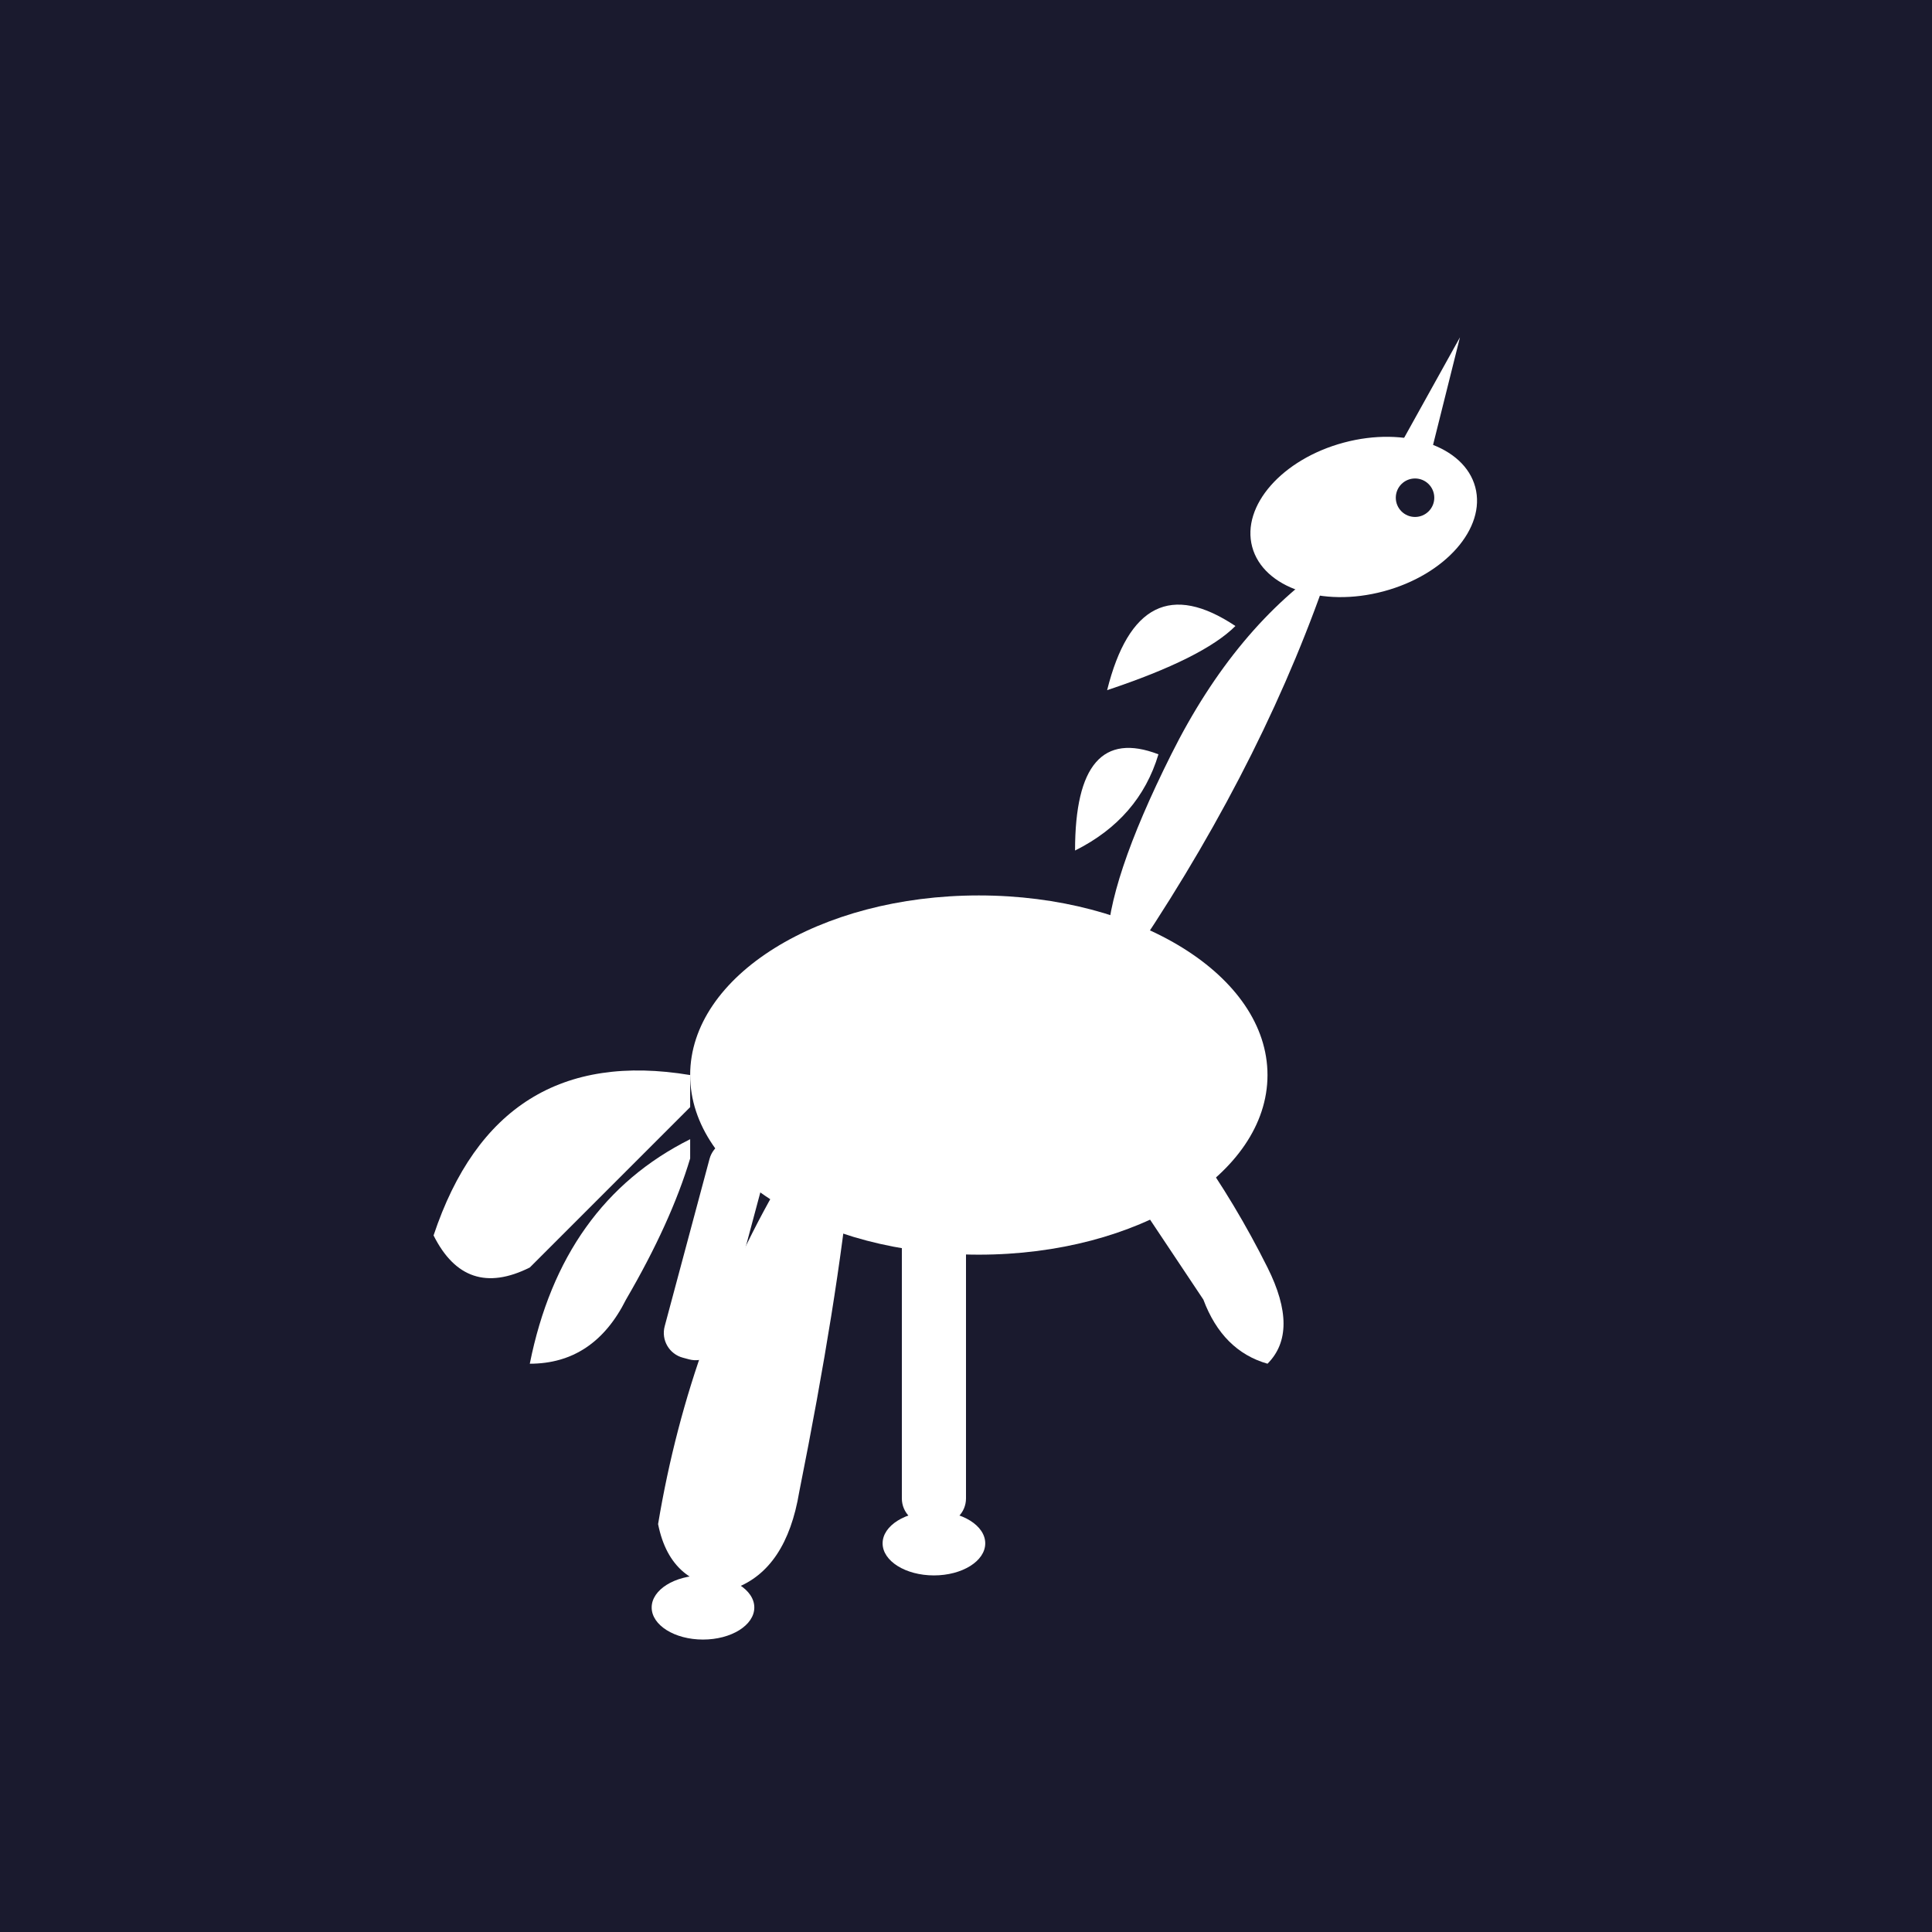
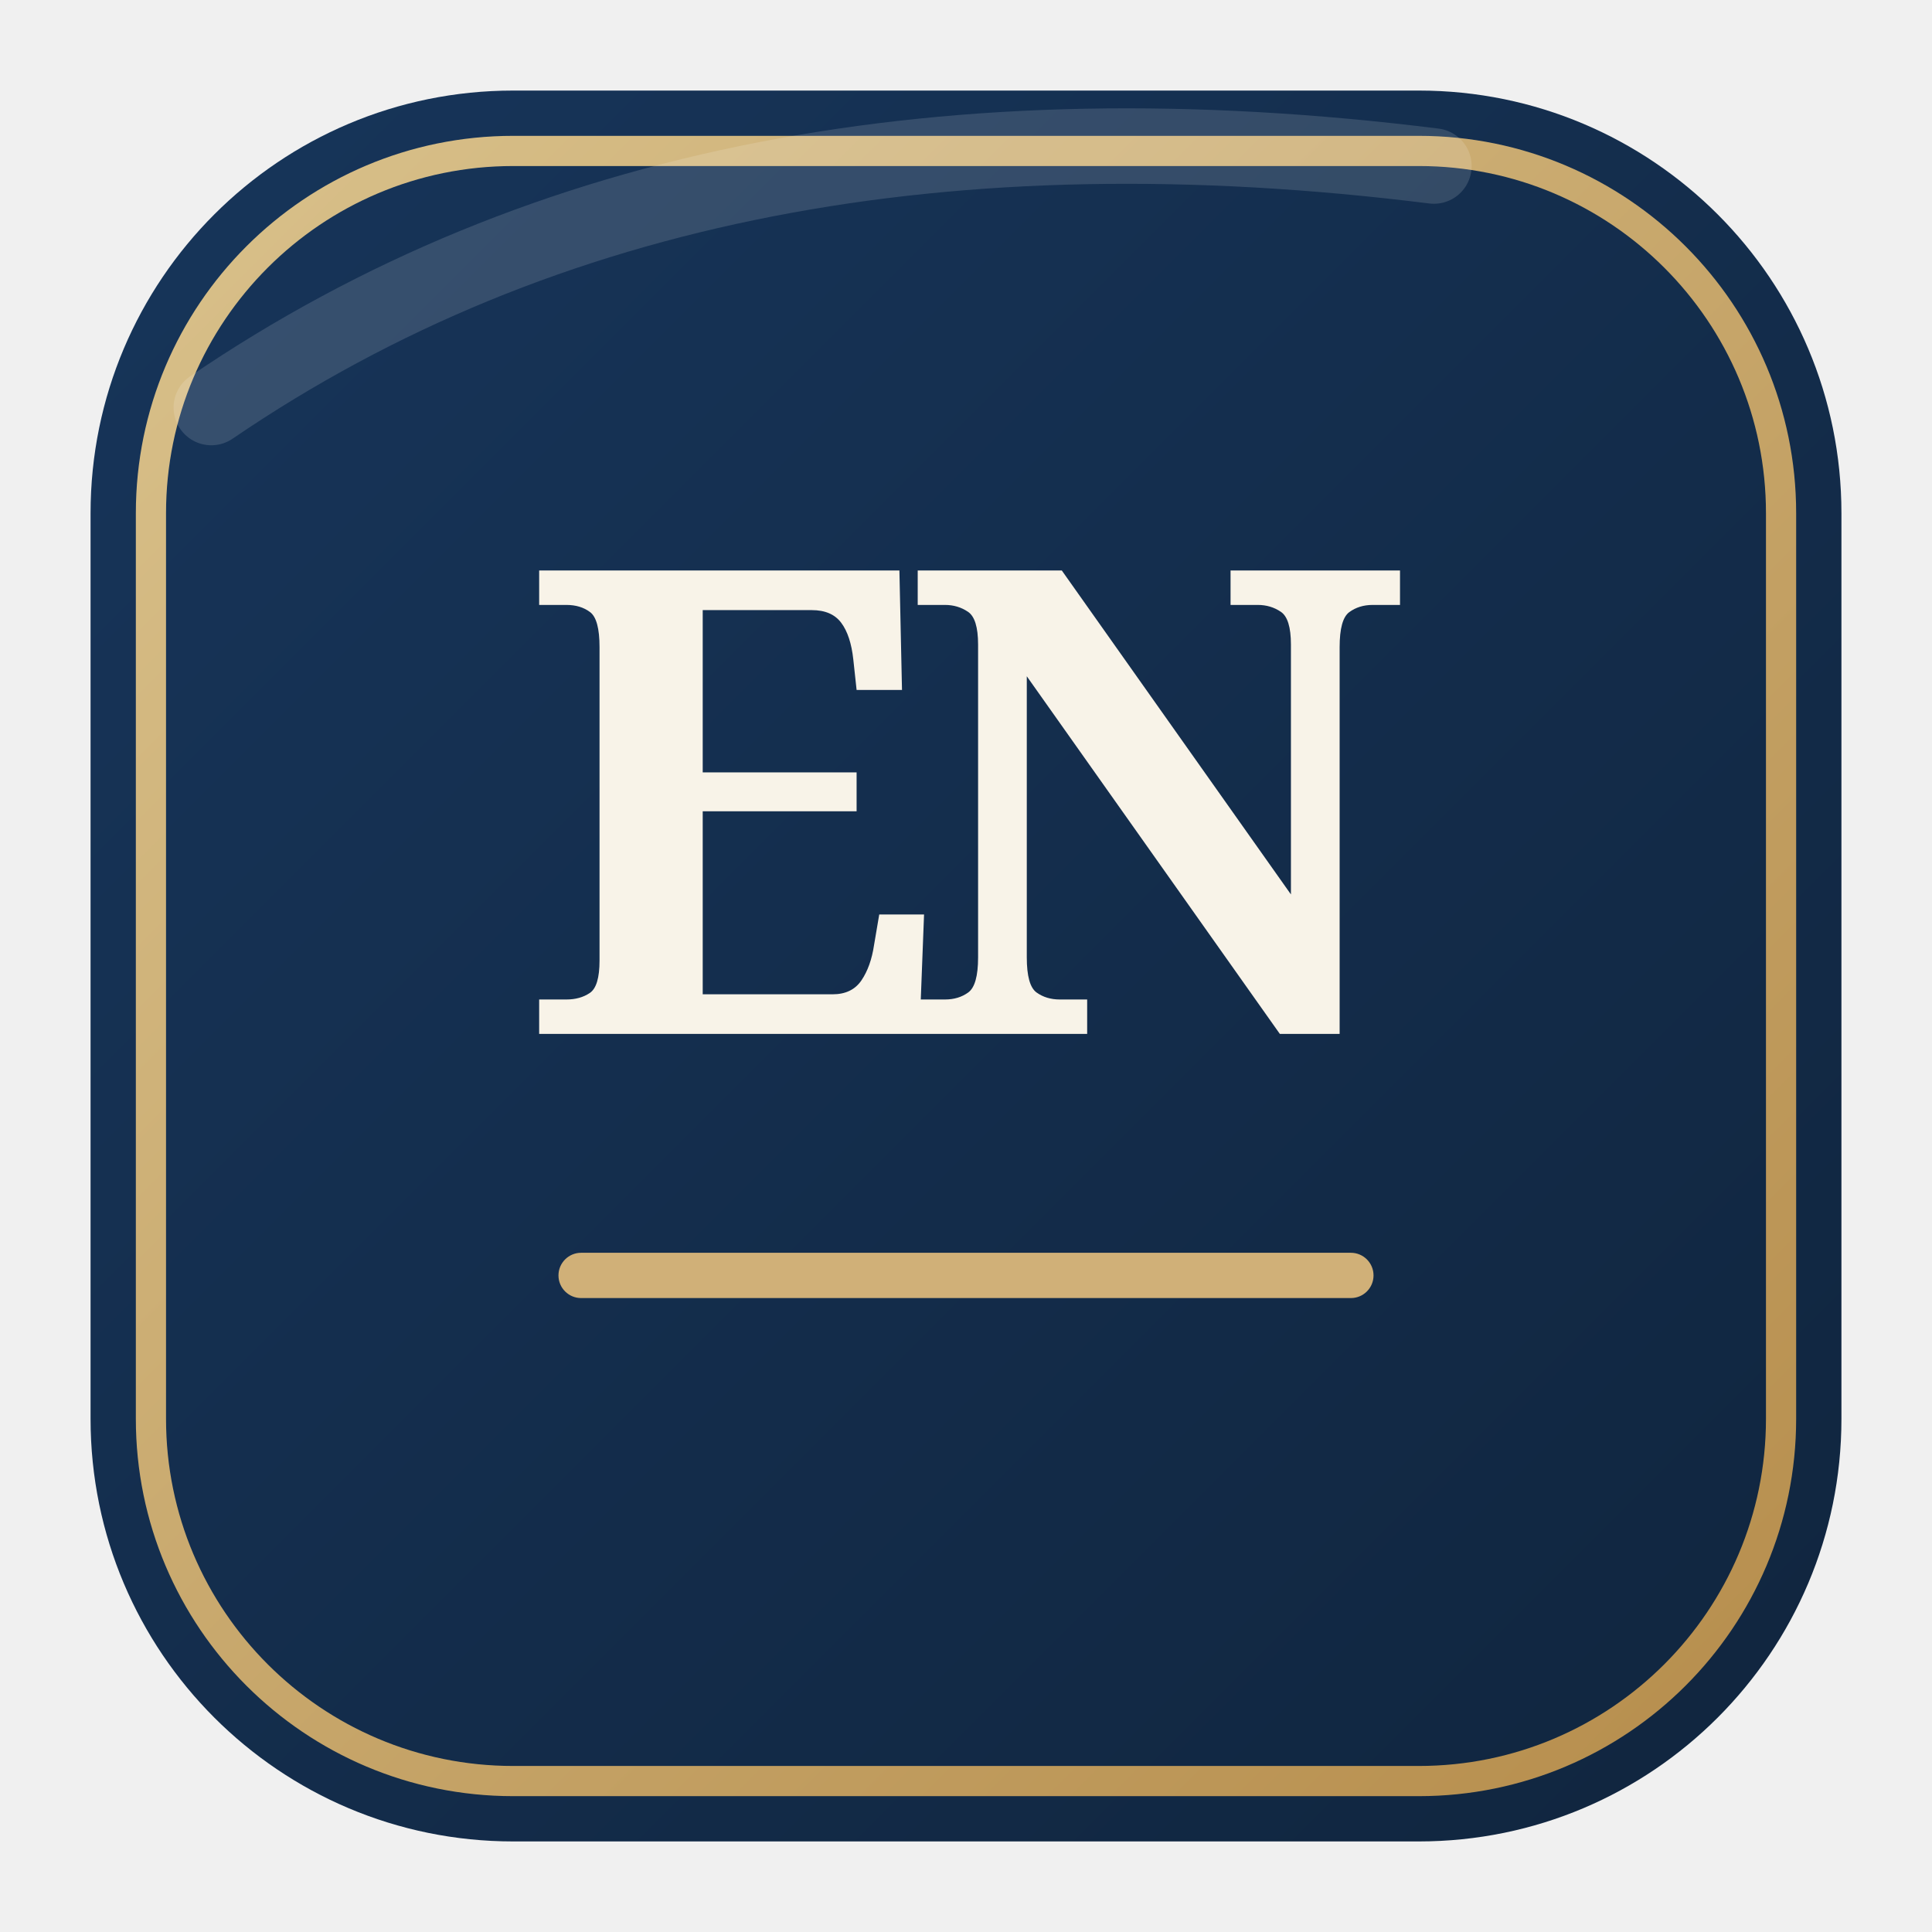
- <svg xmlns="http://www.w3.org/2000/svg" viewBox="0 0 256 256">
-   <rect width="256" height="256" fill="#1a1a2e" />
-   <g fill="#ffffff" transform="translate(128,128) scale(0.85) translate(-128,-128)">
-     <ellipse cx="130" cy="145" rx="45" ry="28" />
-     <path d="M 155 125 Q 175 95 185 65 Q 170 75 160 95 Q 150 115 150 125 Z" />
-     <ellipse cx="190" cy="58" rx="18" ry="12" transform="rotate(-15, 190, 58)" />
-     <path d="M 195 48 L 205 30 L 200 50 Z" />
-     <circle cx="198" cy="55" r="3" fill="#1a1a2e" />
-     <path d="M 170 75 Q 155 65 150 85 Q 165 80 170 75 Z" />
-     <path d="M 158 95 Q 145 90 145 110 Q 155 105 158 95 Z" />
-     <path d="M 150 140 Q 165 155 175 175 Q 180 185 175 190 Q 168 188 165 180 Q 155 165 145 150 Q 145 142 150 140 Z" />
-     <rect x="118" y="165" width="10" height="50" rx="4" />
-     <ellipse cx="123" cy="218" rx="8" ry="5" />
-     <path d="M 100 160 Q 85 185 80 215 Q 82 225 92 225 Q 100 222 102 210 Q 108 180 110 160 Z" />
-     <ellipse cx="87" cy="228" rx="8" ry="5" />
-     <rect x="85" y="155" width="9" height="35" rx="4" transform="rotate(15, 90, 170)" />
-     <path d="M 85 145 Q 55 140 45 170 Q 50 180 60 175 Q 75 160 85 150 Z" />
-     <path d="M 85 155 Q 65 165 60 190 Q 70 190 75 180 Q 82 168 85 158 Z" />
-   </g>
+ <svg xmlns="http://www.w3.org/2000/svg" viewBox="0 0 256 256" role="img" aria-label="EmmaNeigh">
+   <defs>
+     <linearGradient id="bg" x1="0%" y1="0%" x2="100%" y2="100%">
+       <stop offset="0%" stop-color="#17355a" />
+       <stop offset="100%" stop-color="#10253e" />
+     </linearGradient>
+     <linearGradient id="edge" x1="0%" y1="0%" x2="100%" y2="100%">
+       <stop offset="0%" stop-color="#d9c18b" />
+       <stop offset="100%" stop-color="#b68d4c" />
+     </linearGradient>
+   </defs>
+   <rect x="12" y="12" width="232" height="232" rx="56" fill="url(#bg)" />
+   <rect x="20" y="20" width="216" height="216" rx="48" fill="none" stroke="url(#edge)" stroke-width="4" />
+   <path d="M28 54 C72 24, 126 14, 190 22" fill="none" stroke="#ffffff" stroke-opacity="0.14" stroke-width="10" stroke-linecap="round" />
+   <text x="128" y="137" text-anchor="middle" font-family="'Iowan Old Style', Georgia, serif" font-size="86" font-weight="700" letter-spacing="-6" fill="#f8f3e8">EN</text>
+   <rect x="74" y="166" width="108" height="6" rx="3" fill="#d0b078" />
</svg>
